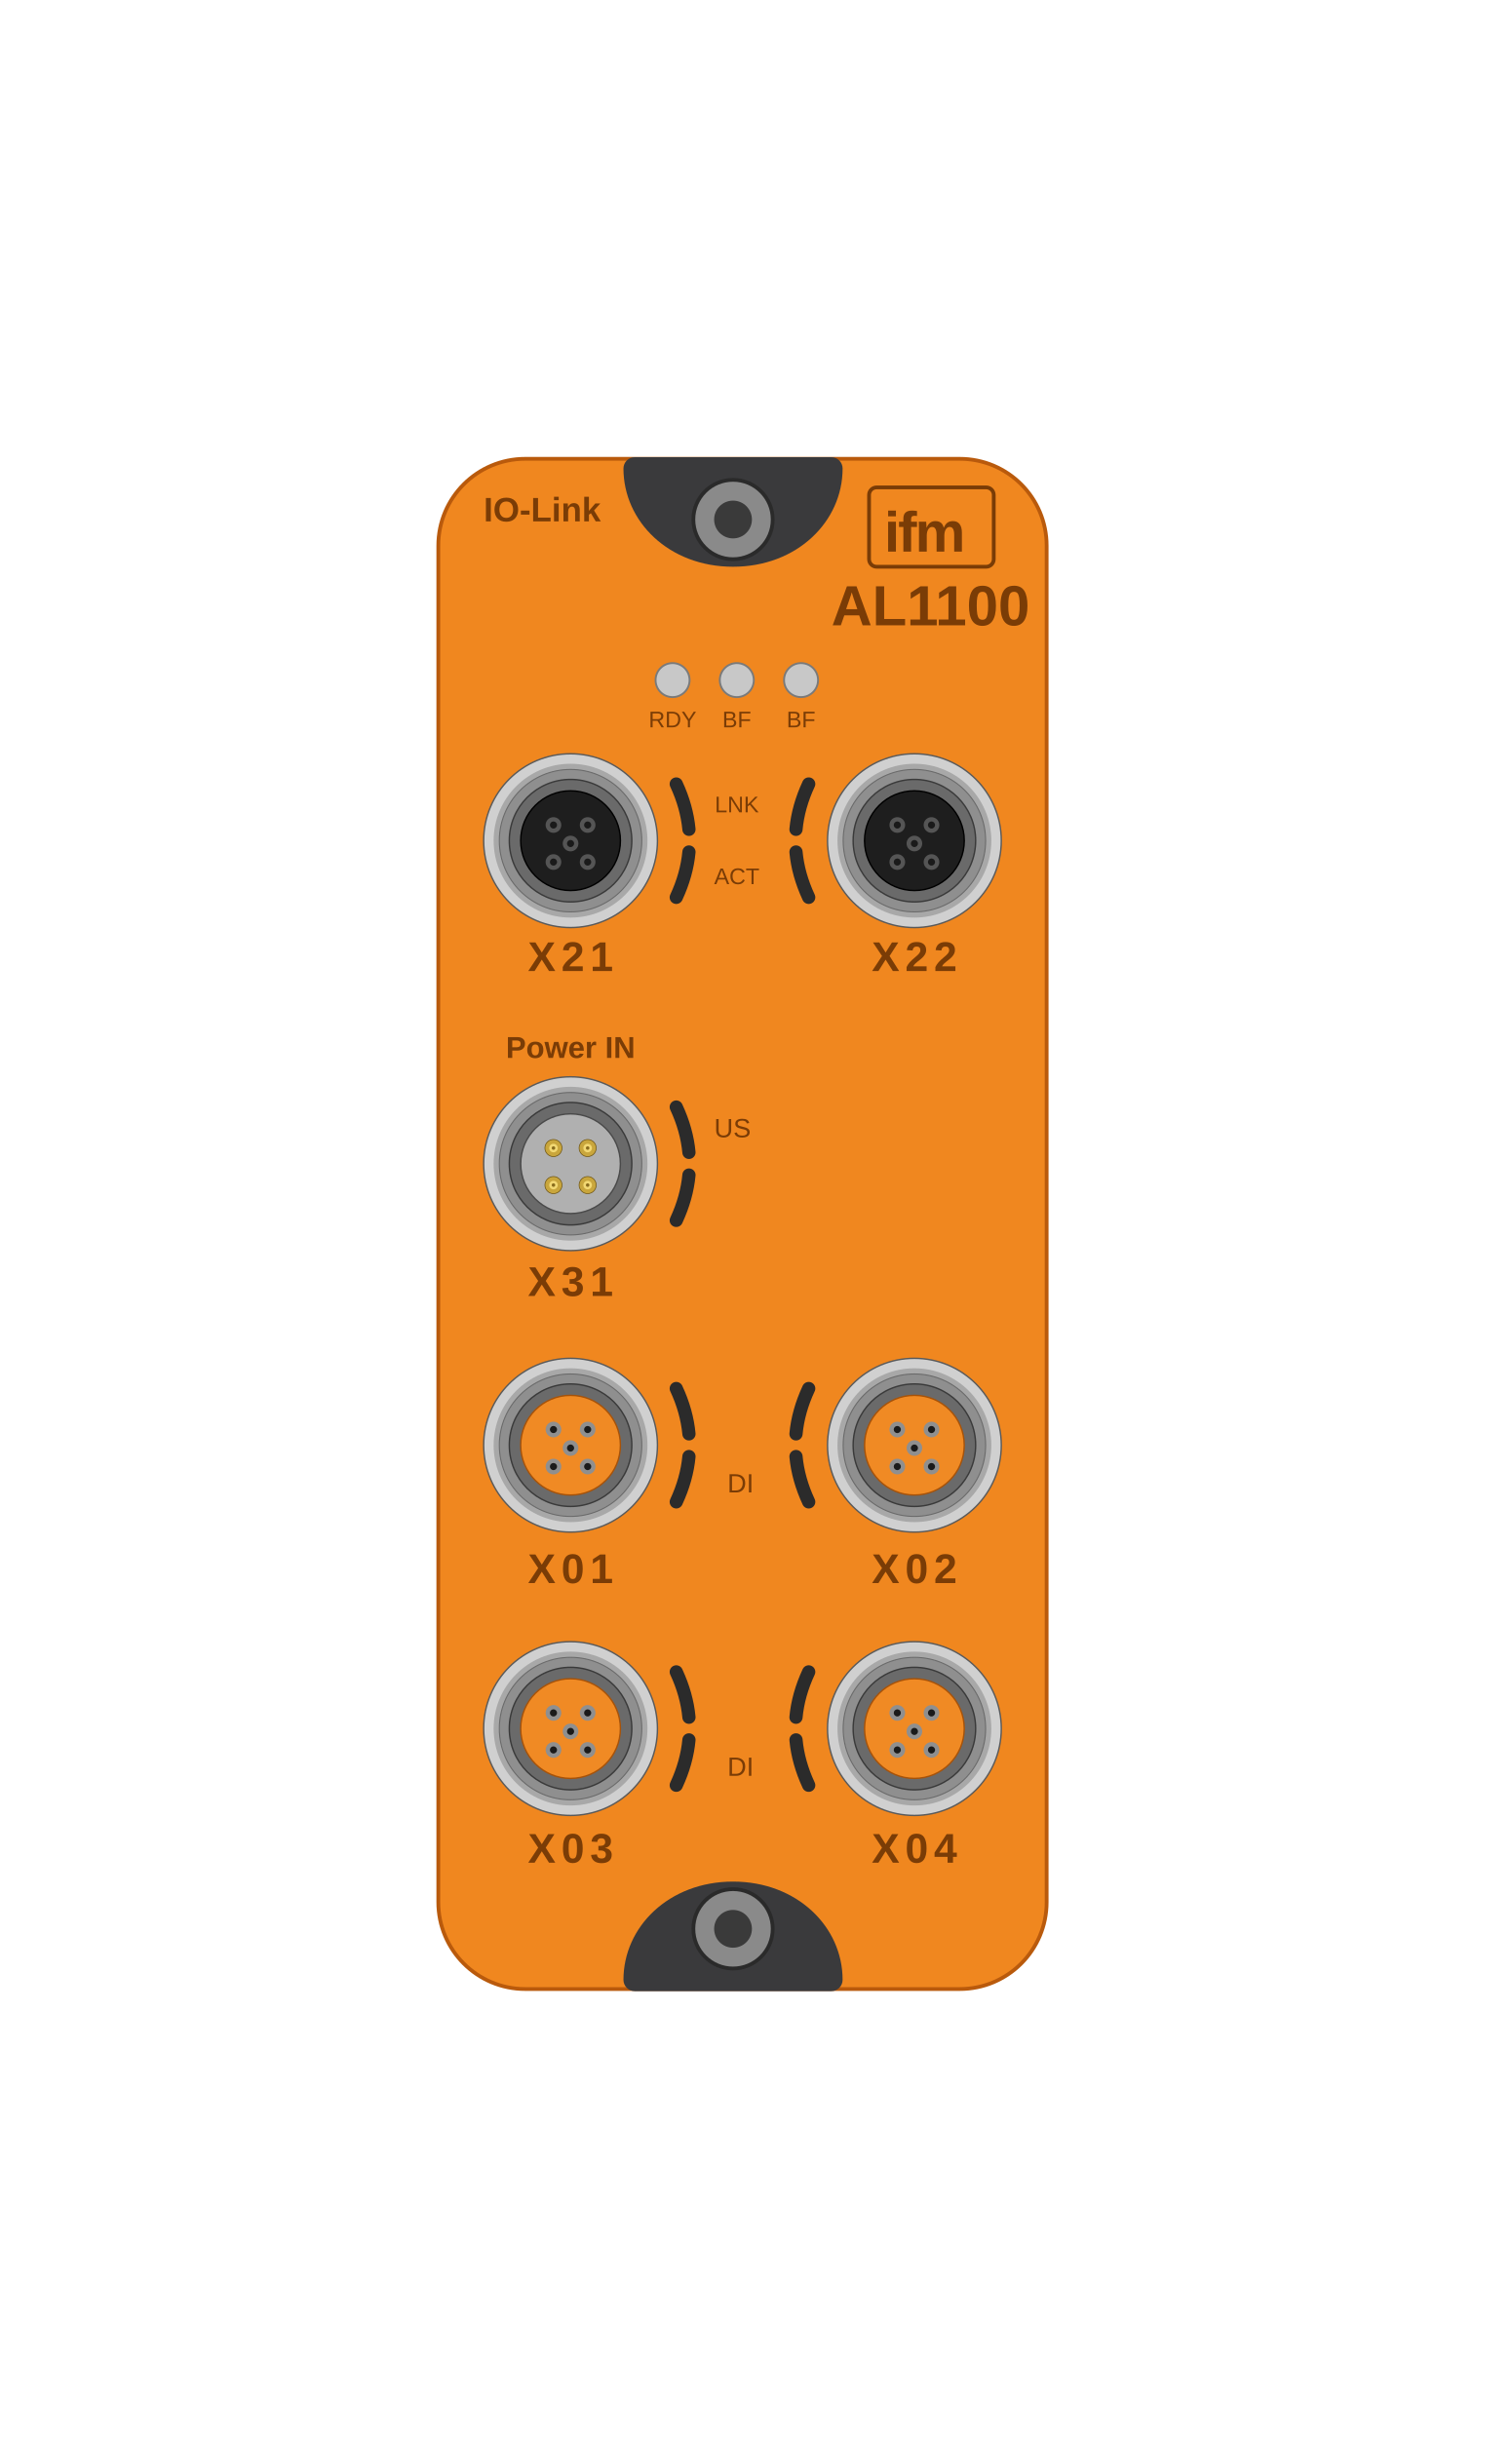
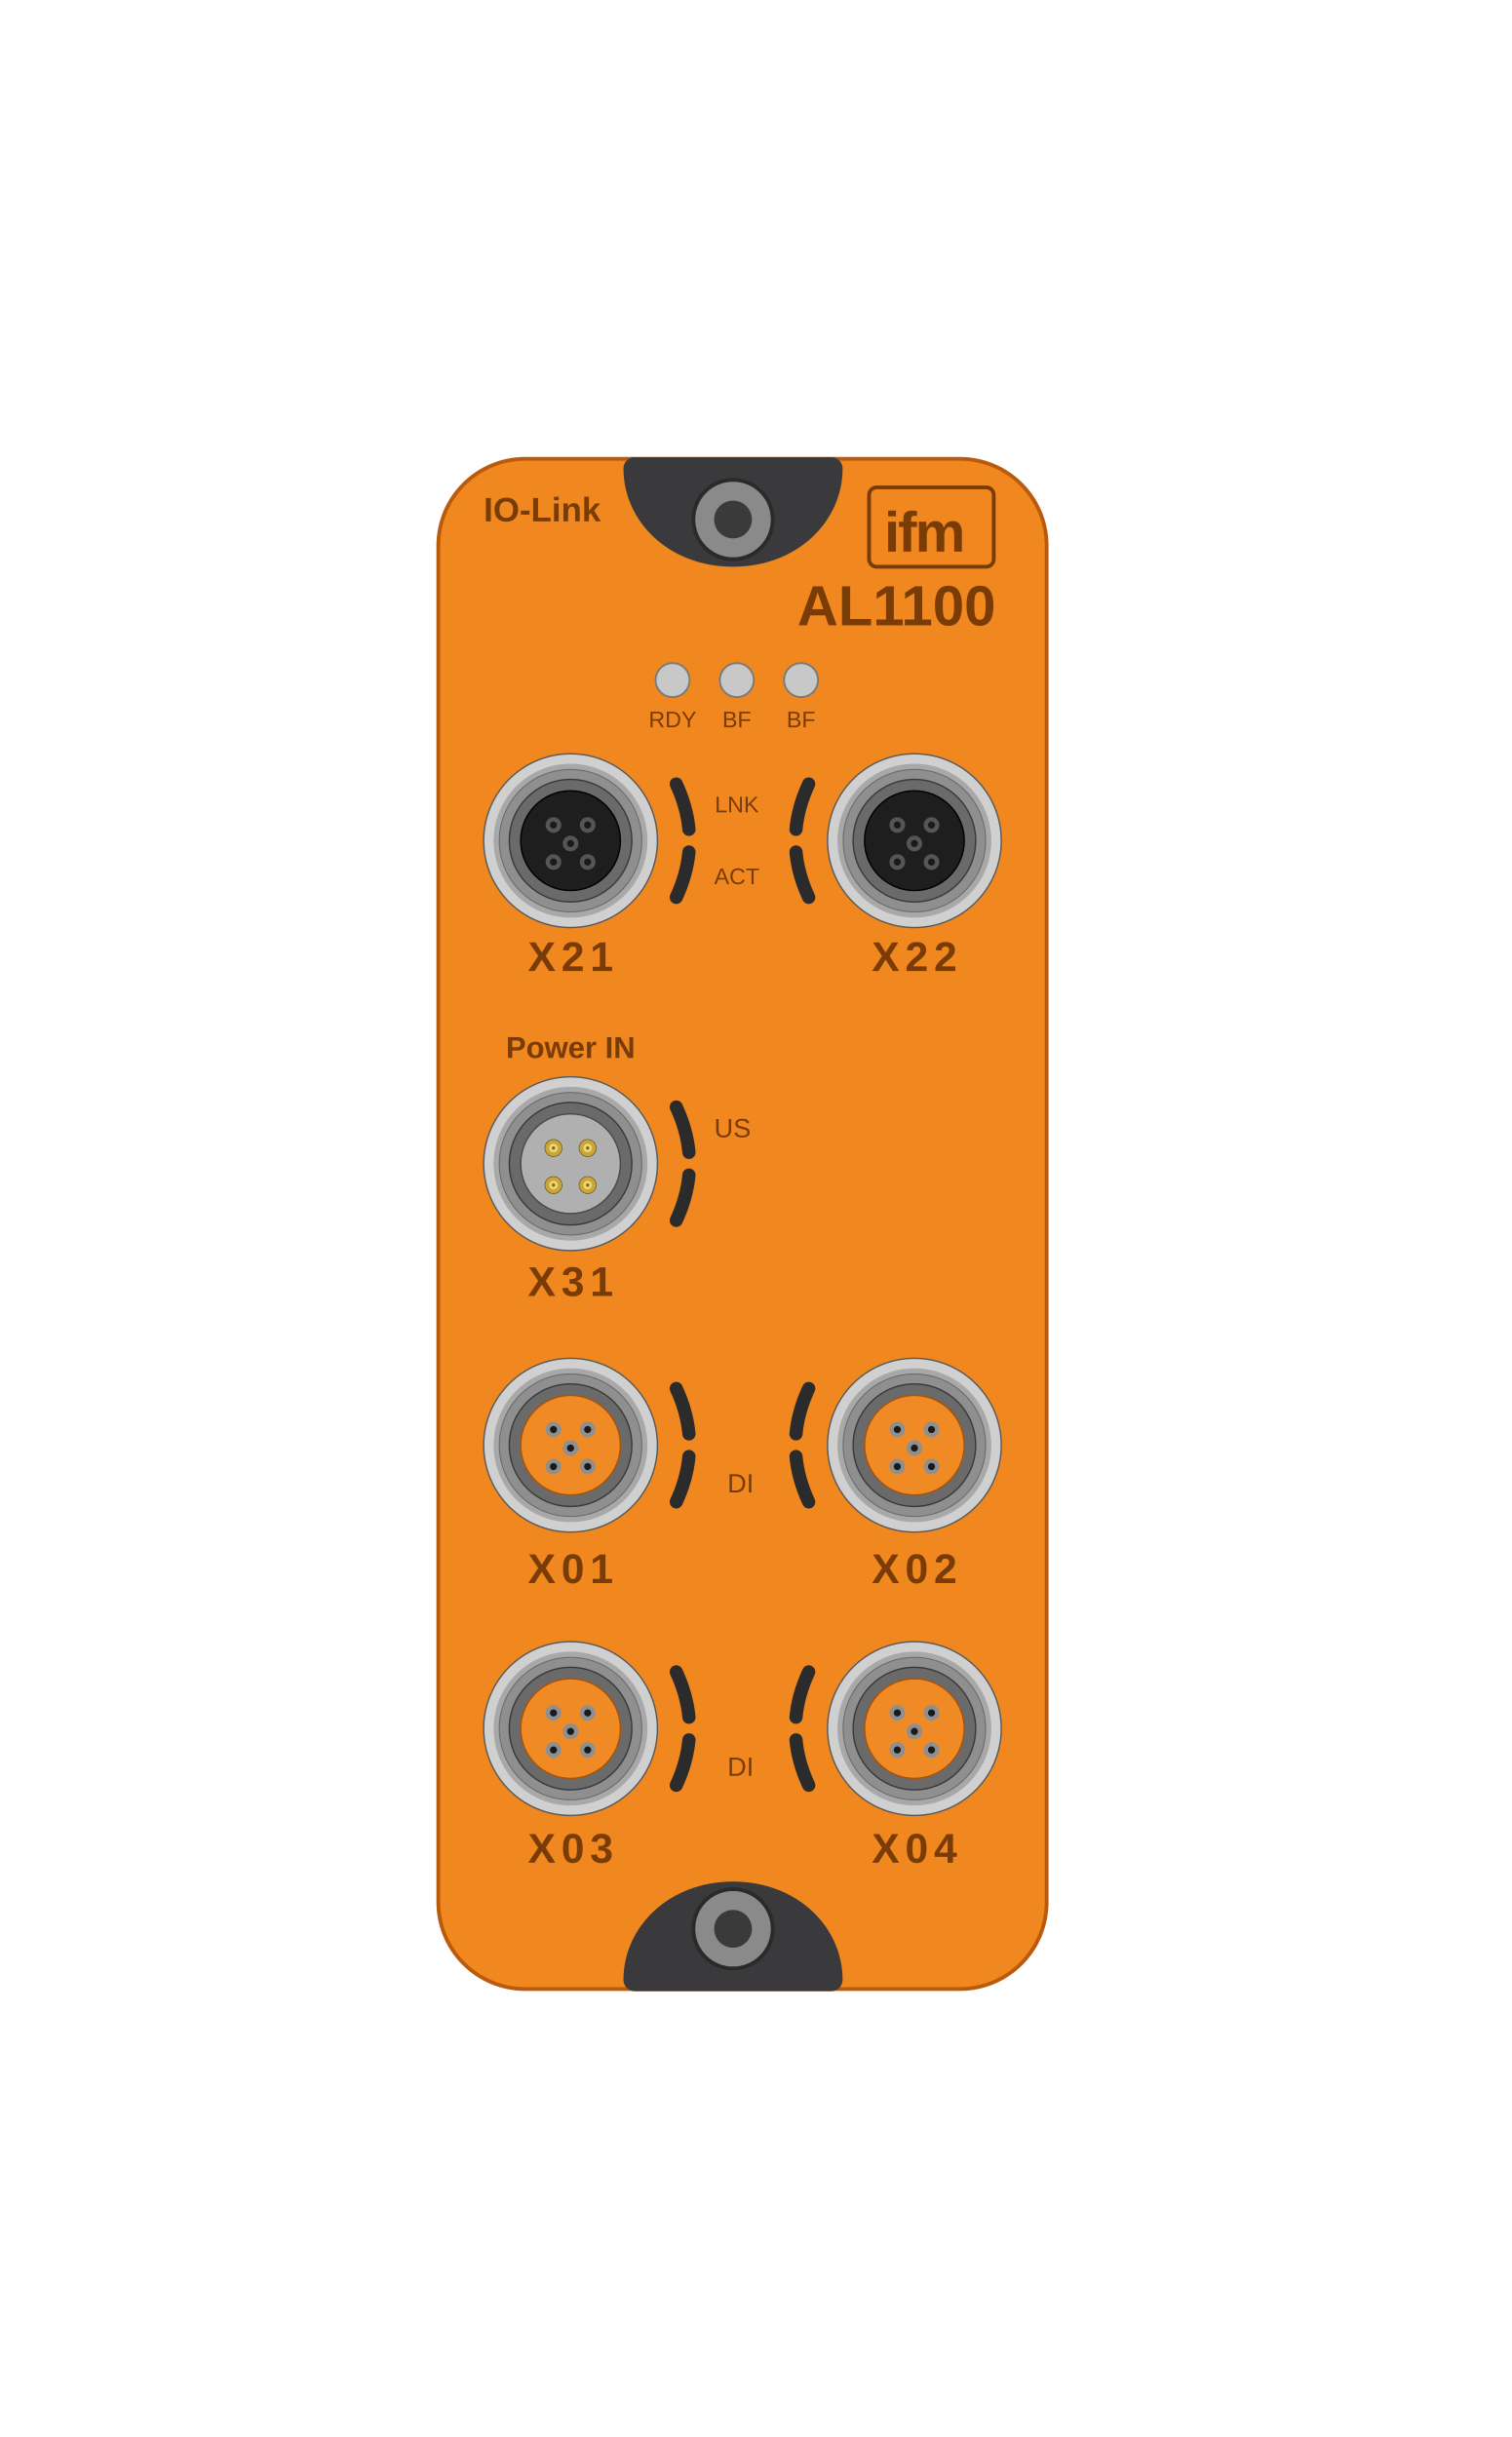
<svg xmlns="http://www.w3.org/2000/svg" width="800" height="1290" viewBox="0 0 800 1290" version="1.1" id="svg146">
  <defs id="defs146" />
  <g transform="translate(0,-2.13)" id="g2">
    <rect x="232" y="245" width="322" height="810" rx="46" ry="46" fill="#f0871f" id="rect1" />
    <rect x="232" y="245" width="322" height="810" rx="46" ry="46" fill="none" stroke="#b95a0c" stroke-width="2" id="rect2" />
  </g>
  <g transform="translate(0,-8)" id="g4">
    <path d="m 336,250 h 104 a 6,6 0 0 1 6,6 c 0,28 -24,52 -58,52 -34,0 -58,-24 -58,-52 a 6,6 0 0 1 6,-6 z" fill="#3a3a3c" id="path2" />
    <circle cx="388" cy="283" r="21" fill="#8a8a8a" id="circle2" />
    <circle cx="388" cy="283" r="21" fill="none" stroke="#2a2a2a" stroke-width="2" id="circle3" />
    <circle cx="388" cy="283" r="10" fill="#3a3a3a" id="circle4" />
  </g>
  <g transform="translate(460,284)" id="g5">
    <rect x="0" y="-26" width="66" height="42" rx="4" fill="none" stroke="#7a3c06" stroke-width="2" id="rect4" />
    <text x="8" y="8" font-family="Arial, Helvetica, sans-serif" font-weight="800" font-size="30px" fill="#7a3c06" letter-spacing="-1" id="text4">ifm</text>
  </g>
-   <text x="440" y="331" font-family="Arial, Helvetica, sans-serif" font-weight="800" font-size="30px" fill="#7a3c06" id="text5">AL1100</text>
+   <text x="422" y="331" font-family="Arial, Helvetica, sans-serif" font-weight="800" font-size="30px" fill="#7a3c06" id="text5">AL1100</text>
  <g transform="translate(258,310)" id="g7">
    <text x="-2" y="-34" font-family="Arial, Helvetica, sans-serif" font-weight="700" font-size="18px" fill="#7a3c06" id="text7">IO-Link</text>
  </g>
  <g id="g11">
    <circle cx="356" cy="360" r="9" fill="#c8c8c8" stroke="#7a7a7a" stroke-width="1" id="circle9" />
    <circle cx="390" cy="360" r="9" fill="#c8c8c8" stroke="#7a7a7a" stroke-width="1" id="circle10" />
    <circle cx="424" cy="360" r="9" fill="#c8c8c8" stroke="#7a7a7a" stroke-width="1" id="circle11" />
  </g>
  <g font-family="Arial, Helvetica, sans-serif" font-size="12px" fill="#7a3c06" text-anchor="middle" id="g15">
    <text x="356" y="385" id="text11">RDY</text>
    <text x="390" y="385" id="text12">BF</text>
    <text x="424" y="385" id="text13">BF</text>
    <text x="390" y="430" id="text14">LNK</text>
    <text x="390" y="468" id="text15">ACT</text>
  </g>
  <g fill="none" stroke="#2b2b2b" stroke-width="7" stroke-linecap="round" id="g29">
    <g transform="translate(357.95,445)" id="g16">
      <path d="m 0,-30 q 5.6,12 6.72,24" id="path15" />
      <path d="M 6.72,6 Q 5.6,18 0,30" id="path16" />
    </g>
    <g transform="translate(428.05,445) scale(-1,1)" id="g18">
      <path d="m 0,-30 q 5.6,12 6.72,24" id="path17" />
      <path d="M 6.72,6 Q 5.6,18 0,30" id="path18" />
    </g>
    <g transform="translate(357.95,616)" id="g20">
      <path d="m 0,-30 q 5.6,12 6.72,24" id="path19" />
      <path d="M 6.72,6 Q 5.6,18 0,30" id="path20" />
    </g>
    <g transform="translate(357.95,765)" id="g22">
      <path d="m 0,-30 q 5.6,12 6.72,24" id="path21" />
      <path d="M 6.72,6 Q 5.6,18 0,30" id="path22" />
    </g>
    <g transform="translate(428.05,765) scale(-1,1)" id="g24">
      <path d="m 0,-30 q 5.6,12 6.72,24" id="path23" />
      <path d="M 6.72,6 Q 5.6,18 0,30" id="path24" />
    </g>
    <g transform="translate(357.95,915)" id="g26">
      <path d="m 0,-30 q 5.6,12 6.72,24" id="path25" />
      <path d="M 6.72,6 Q 5.6,18 0,30" id="path26" />
    </g>
    <g transform="translate(428.05,915) scale(-1,1)" id="g28">
      <path d="m 0,-30 q 5.6,12 6.72,24" id="path27" />
      <path d="M 6.72,6 Q 5.6,18 0,30" id="path28" />
    </g>
  </g>
  <g id="row1">
    <g transform="translate(302,445) scale(0.377)" id="g44">
      <circle r="122" fill="#d0d0d0" stroke="#5a5a5a" stroke-width="2" id="circle29" />
      <circle r="108" fill="#a8a8a8" id="circle30" />
      <circle r="100" fill="#8f8f8f" stroke="#6a6a6a" stroke-width="1.5" id="circle31" />
      <circle r="86" fill="#6a6a6a" stroke="#3a3a3a" stroke-width="2" id="circle32" />
      <circle r="70" fill="#1e1e1e" stroke="#000000" stroke-width="2" id="circle33" />
      <g fill="#555555" id="g38">
        <circle cx="-24" cy="-22" r="11" id="circle34" />
        <circle cx="24" cy="-22" r="11" id="circle35" />
        <circle cx="0" cy="4" r="11" id="circle36" />
        <circle cx="-24" cy="30" r="11" id="circle37" />
        <circle cx="24" cy="30" r="11" id="circle38" />
      </g>
      <g fill="#1a1a1a" id="g43">
        <circle cx="-24" cy="-22" r="5" id="circle39" />
        <circle cx="24" cy="-22" r="5" id="circle40" />
        <circle cx="0" cy="4" r="5" id="circle41" />
        <circle cx="-24" cy="30" r="5" id="circle42" />
        <circle cx="24" cy="30" r="5" id="circle43" />
      </g>
    </g>
    <g transform="translate(484,445) scale(0.377)" id="g59">
      <circle r="122" fill="#d0d0d0" stroke="#5a5a5a" stroke-width="2" id="circle44" />
      <circle r="108" fill="#a8a8a8" id="circle45" />
      <circle r="100" fill="#8f8f8f" stroke="#6a6a6a" stroke-width="1.5" id="circle46" />
      <circle r="86" fill="#6a6a6a" stroke="#3a3a3a" stroke-width="2" id="circle47" />
      <circle r="70" fill="#1e1e1e" stroke="#000000" stroke-width="2" id="circle48" />
      <g fill="#555555" id="g53">
        <circle cx="-24" cy="-22" r="11" id="circle49" />
        <circle cx="24" cy="-22" r="11" id="circle50" />
        <circle cx="0" cy="4" r="11" id="circle51" />
        <circle cx="-24" cy="30" r="11" id="circle52" />
        <circle cx="24" cy="30" r="11" id="circle53" />
      </g>
      <g fill="#1a1a1a" id="g58">
        <circle cx="-24" cy="-22" r="5" id="circle54" />
        <circle cx="24" cy="-22" r="5" id="circle55" />
        <circle cx="0" cy="4" r="5" id="circle56" />
        <circle cx="-24" cy="30" r="5" id="circle57" />
        <circle cx="24" cy="30" r="5" id="circle58" />
      </g>
    </g>
  </g>
  <g font-family="Arial, Helvetica, sans-serif" font-weight="700" font-size="22px" fill="#7a3c06" text-anchor="middle" letter-spacing="3" id="g60" transform="translate(0,4)">
    <text x="302" y="510" id="text59">X21</text>
    <text x="484" y="510" id="text60">X22</text>
  </g>
  <text x="302" y="560" font-family="Arial, Helvetica, sans-serif" font-weight="600" font-size="16px" fill="#7a3c06" text-anchor="middle" id="text61">Power IN</text>
  <g transform="translate(302,616) scale(0.377)" id="g79">
    <circle r="122" fill="#d0d0d0" stroke="#5a5a5a" stroke-width="2" id="circle61" />
    <circle r="108" fill="#a8a8a8" id="circle62" />
    <circle r="100" fill="#8f8f8f" stroke="#6a6a6a" stroke-width="1.5" id="circle63" />
    <circle r="86" fill="#6a6a6a" stroke="#3a3a3a" stroke-width="2" id="circle64" />
    <circle r="70" fill="#b0b0b0" stroke="#4a4a4a" stroke-width="2" id="circle65" />
    <g id="g78">
      <g transform="translate(-24,-22)" id="g68">
        <circle r="12" fill="#c9a63c" stroke="#6e5413" stroke-width="1" id="circle66" />
        <circle r="6" fill="#f2d873" id="circle67" />
        <circle r="2.5" fill="#8a6d1e" id="circle68" />
      </g>
      <g transform="translate(24,-22)" id="g71">
        <circle r="12" fill="#c9a63c" stroke="#6e5413" stroke-width="1" id="circle69" />
        <circle r="6" fill="#f2d873" id="circle70" />
        <circle r="2.5" fill="#8a6d1e" id="circle71" />
      </g>
      <g transform="translate(-24,30)" id="g74">
        <circle r="12" fill="#c9a63c" stroke="#6e5413" stroke-width="1" id="circle72" />
        <circle r="6" fill="#f2d873" id="circle73" />
        <circle r="2.5" fill="#8a6d1e" id="circle74" />
      </g>
      <g transform="translate(24,30)" id="g77">
        <circle r="12" fill="#c9a63c" stroke="#6e5413" stroke-width="1" id="circle75" />
        <circle r="6" fill="#f2d873" id="circle76" />
        <circle r="2.5" fill="#8a6d1e" id="circle77" />
      </g>
    </g>
  </g>
  <text x="378" y="602" font-family="Arial, Helvetica, sans-serif" font-size="14px" fill="#7a3c06" id="text79">US</text>
  <text x="302" y="686" font-family="Arial, Helvetica, sans-serif" font-weight="700" font-size="22px" fill="#7a3c06" text-anchor="middle" letter-spacing="3" id="text80">X31</text>
  <g id="row2">
    <g transform="translate(302,765) scale(0.377)" id="g95">
      <circle r="122" fill="#d0d0d0" stroke="#5a5a5a" stroke-width="2" id="circle80" />
      <circle r="108" fill="#a8a8a8" id="circle81" />
      <circle r="100" fill="#8f8f8f" stroke="#6a6a6a" stroke-width="1.5" id="circle82" />
      <circle r="86" fill="#6a6a6a" stroke="#3a3a3a" stroke-width="2" id="circle83" />
      <circle r="70" fill="#f08a24" stroke="#a65209" stroke-width="2" id="circle84" />
      <g fill="#8f8f8f" id="g89">
        <circle cx="-24" cy="-22" r="11" id="circle85" />
        <circle cx="24" cy="-22" r="11" id="circle86" />
        <circle cx="0" cy="4" r="11" id="circle87" />
        <circle cx="-24" cy="30" r="11" id="circle88" />
        <circle cx="24" cy="30" r="11" id="circle89" />
      </g>
      <g fill="#1a1a1a" id="g94">
        <circle cx="-24" cy="-22" r="5" id="circle90" />
        <circle cx="24" cy="-22" r="5" id="circle91" />
        <circle cx="0" cy="4" r="5" id="circle92" />
        <circle cx="-24" cy="30" r="5" id="circle93" />
        <circle cx="24" cy="30" r="5" id="circle94" />
      </g>
    </g>
    <g transform="translate(484,765) scale(0.377)" id="g110">
      <circle r="122" fill="#d0d0d0" stroke="#5a5a5a" stroke-width="2" id="circle95" />
      <circle r="108" fill="#a8a8a8" id="circle96" />
      <circle r="100" fill="#8f8f8f" stroke="#6a6a6a" stroke-width="1.5" id="circle97" />
      <circle r="86" fill="#6a6a6a" stroke="#3a3a3a" stroke-width="2" id="circle98" />
      <circle r="70" fill="#f08a24" stroke="#a65209" stroke-width="2" id="circle99" />
      <g fill="#8f8f8f" id="g104">
        <circle cx="-24" cy="-22" r="11" id="circle100" />
        <circle cx="24" cy="-22" r="11" id="circle101" />
        <circle cx="0" cy="4" r="11" id="circle102" />
        <circle cx="-24" cy="30" r="11" id="circle103" />
        <circle cx="24" cy="30" r="11" id="circle104" />
      </g>
      <g fill="#1a1a1a" id="g109">
        <circle cx="-24" cy="-22" r="5" id="circle105" />
        <circle cx="24" cy="-22" r="5" id="circle106" />
        <circle cx="0" cy="4" r="5" id="circle107" />
        <circle cx="-24" cy="30" r="5" id="circle108" />
        <circle cx="24" cy="30" r="5" id="circle109" />
      </g>
    </g>
  </g>
  <text x="385" y="790" font-family="Arial, Helvetica, sans-serif" font-size="14px" fill="#7a3c06" id="text110">DI</text>
  <g font-family="Arial, Helvetica, sans-serif" font-weight="700" font-size="22px" fill="#7a3c06" text-anchor="middle" letter-spacing="3" id="g112" transform="translate(0,8)">
    <text x="302" y="830" id="text111">X01</text>
    <text x="484" y="830" id="text112">X02</text>
  </g>
  <g id="row3">
    <g transform="translate(302,915) scale(0.377)" id="g127">
      <circle r="122" fill="#d0d0d0" stroke="#5a5a5a" stroke-width="2" id="circle112" />
      <circle r="108" fill="#a8a8a8" id="circle113" />
      <circle r="100" fill="#8f8f8f" stroke="#6a6a6a" stroke-width="1.5" id="circle114" />
      <circle r="86" fill="#6a6a6a" stroke="#3a3a3a" stroke-width="2" id="circle115" />
      <circle r="70" fill="#f08a24" stroke="#a65209" stroke-width="2" id="circle116" />
      <g fill="#8f8f8f" id="g121">
        <circle cx="-24" cy="-22" r="11" id="circle117" />
        <circle cx="24" cy="-22" r="11" id="circle118" />
        <circle cx="0" cy="4" r="11" id="circle119" />
        <circle cx="-24" cy="30" r="11" id="circle120" />
        <circle cx="24" cy="30" r="11" id="circle121" />
      </g>
      <g fill="#1a1a1a" id="g126">
        <circle cx="-24" cy="-22" r="5" id="circle122" />
        <circle cx="24" cy="-22" r="5" id="circle123" />
        <circle cx="0" cy="4" r="5" id="circle124" />
        <circle cx="-24" cy="30" r="5" id="circle125" />
        <circle cx="24" cy="30" r="5" id="circle126" />
      </g>
    </g>
    <g transform="translate(484,915) scale(0.377)" id="g142">
      <circle r="122" fill="#d0d0d0" stroke="#5a5a5a" stroke-width="2" id="circle127" />
      <circle r="108" fill="#a8a8a8" id="circle128" />
      <circle r="100" fill="#8f8f8f" stroke="#6a6a6a" stroke-width="1.5" id="circle129" />
      <circle r="86" fill="#6a6a6a" stroke="#3a3a3a" stroke-width="2" id="circle130" />
      <circle r="70" fill="#f08a24" stroke="#a65209" stroke-width="2" id="circle131" />
      <g fill="#8f8f8f" id="g136">
        <circle cx="-24" cy="-22" r="11" id="circle132" />
        <circle cx="24" cy="-22" r="11" id="circle133" />
        <circle cx="0" cy="4" r="11" id="circle134" />
        <circle cx="-24" cy="30" r="11" id="circle135" />
        <circle cx="24" cy="30" r="11" id="circle136" />
      </g>
      <g fill="#1a1a1a" id="g141">
        <circle cx="-24" cy="-22" r="5" id="circle137" />
        <circle cx="24" cy="-22" r="5" id="circle138" />
        <circle cx="0" cy="4" r="5" id="circle139" />
        <circle cx="-24" cy="30" r="5" id="circle140" />
        <circle cx="24" cy="30" r="5" id="circle141" />
      </g>
    </g>
  </g>
  <text x="385" y="940" font-family="Arial, Helvetica, sans-serif" font-size="14px" fill="#7a3c06" id="text142">DI</text>
  <g font-family="Arial, Helvetica, sans-serif" font-weight="700" font-size="22px" fill="#7a3c06" text-anchor="middle" letter-spacing="3" id="g144" transform="translate(0,6)">
    <text x="302" y="980" id="text143">X03</text>
    <text x="484" y="980" id="text144">X04</text>
  </g>
  <g transform="translate(0,-2)" id="g146">
    <path d="m 330,1050 c 0,-28 24,-52 58,-52 34,0 58,24 58,52 a 6,6 0 0 1 -6,6 H 336 a 6,6 0 0 1 -6,-6 z" fill="#3a3a3c" id="path144" />
    <circle cx="388" cy="1023" r="21" fill="#8a8a8a" id="circle144" />
    <circle cx="388" cy="1023" r="21" fill="none" stroke="#2a2a2a" stroke-width="2" id="circle145" />
    <circle cx="388" cy="1023" r="10" fill="#3a3a3a" id="circle146" />
  </g>
</svg>
